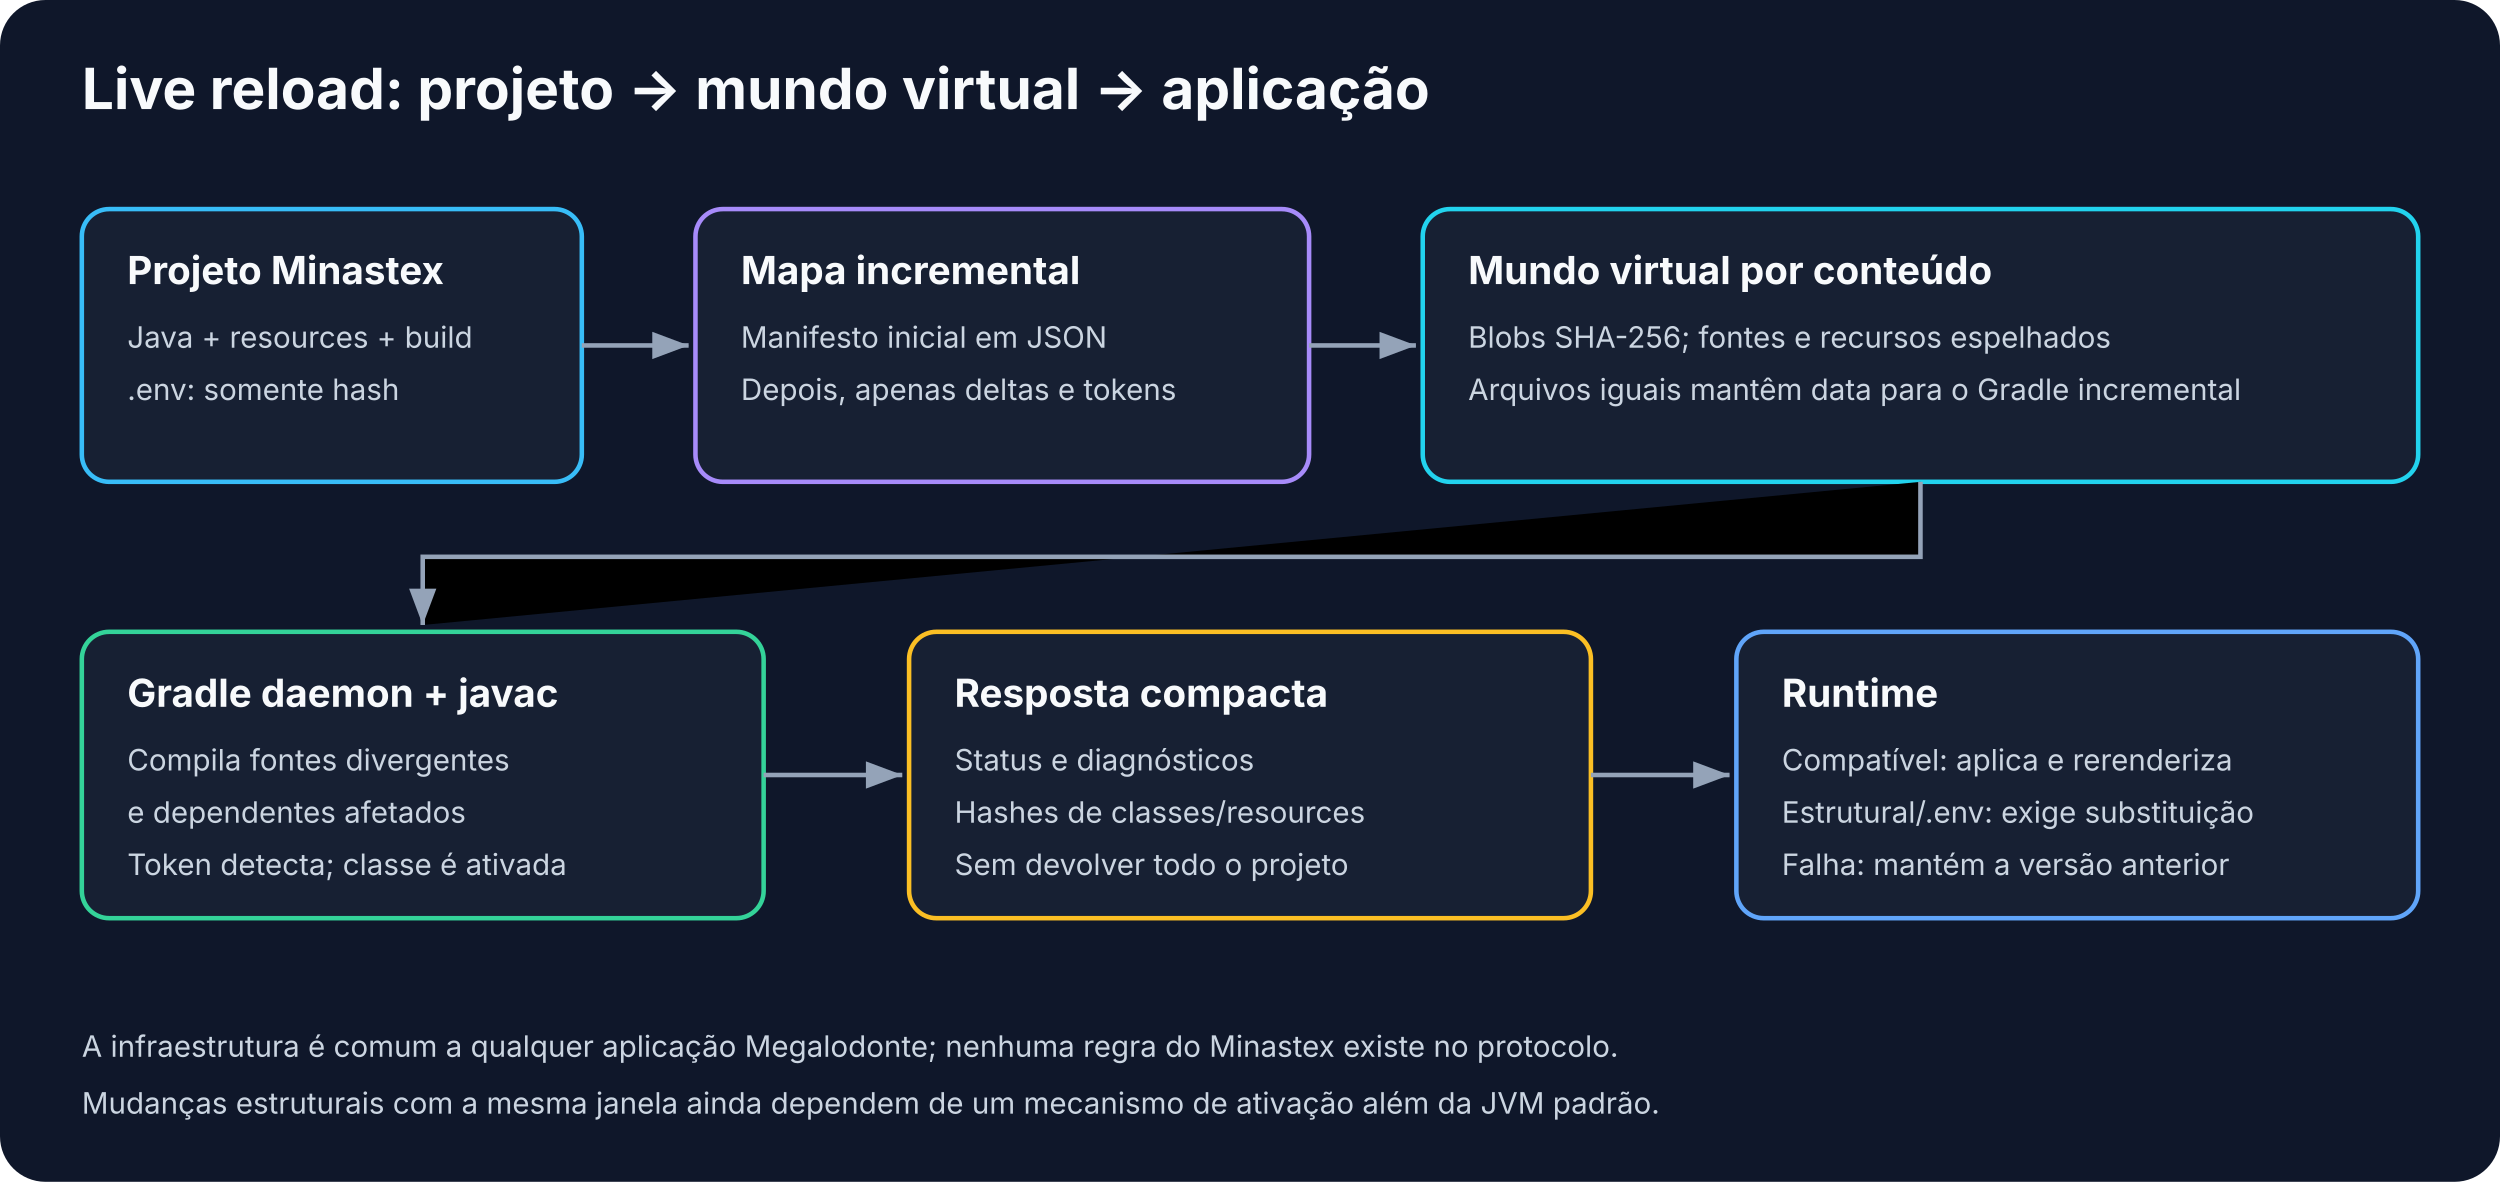
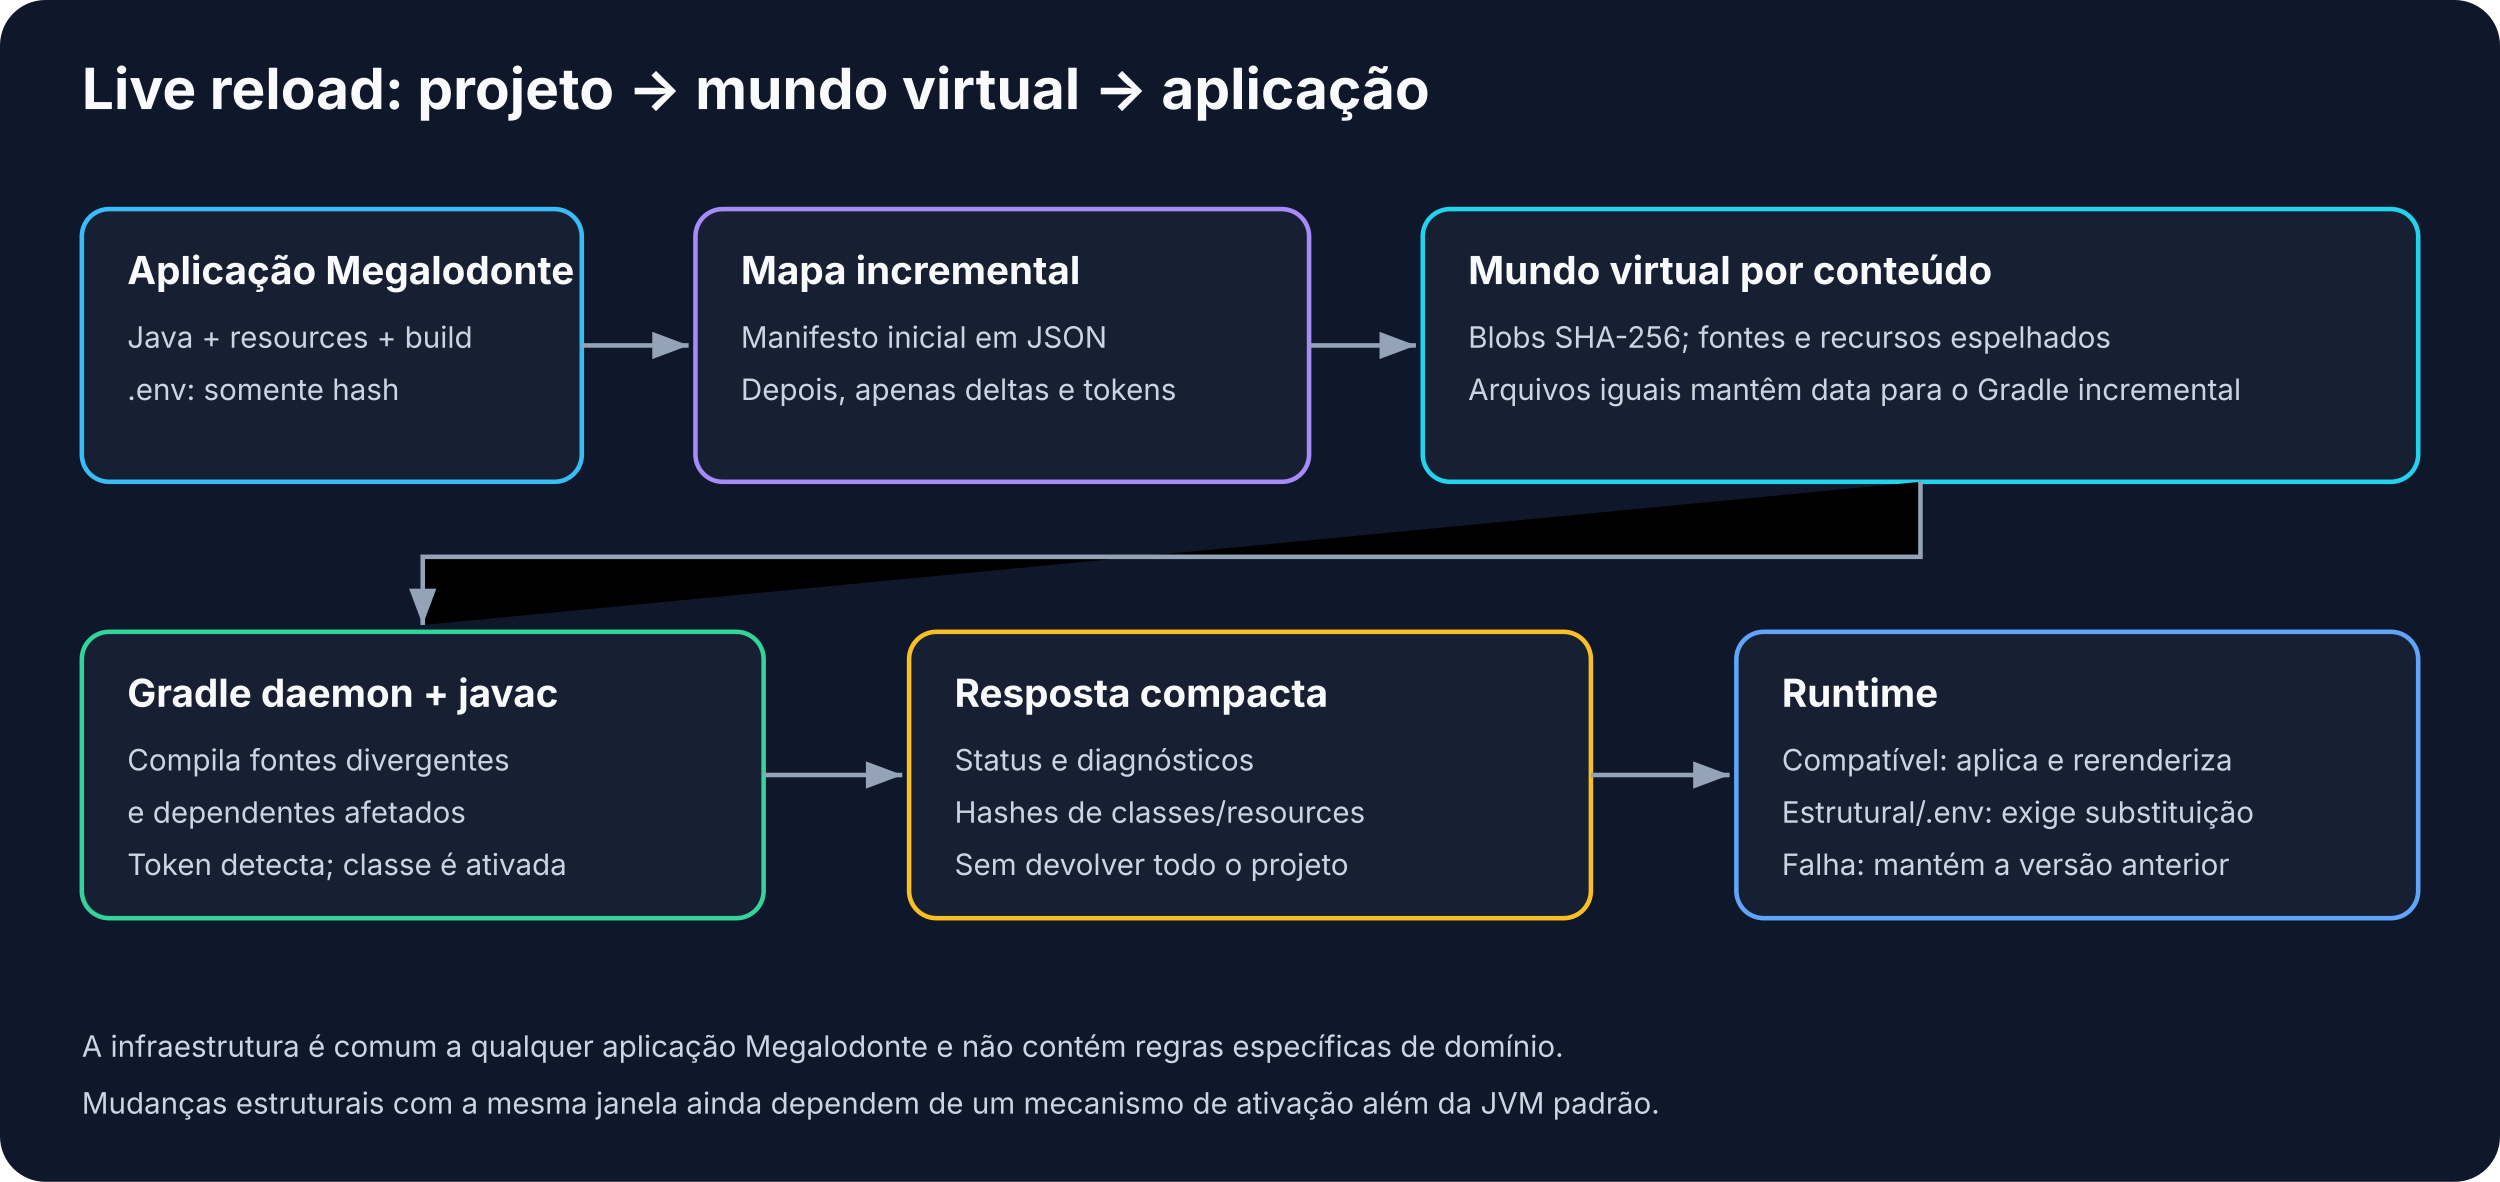
<svg xmlns="http://www.w3.org/2000/svg" width="1100" height="520" viewBox="0 0 1100 520" role="img" aria-labelledby="title desc">
  <defs>
    <marker id="a" markerWidth="10" markerHeight="10" refX="8" refY="3" orient="auto">
      <path d="M0 0L8 3L0 6Z" fill="#94a3b8" />
    </marker>
    <style>text{font-family:Inter,DejaVu Sans,sans-serif}.h{font-size:25px;font-weight:700;fill:#f8fafc}.t{font-size:17px;font-weight:700;fill:#f8fafc}.b{font-size:13px;fill:#cbd5e1}.x{fill:#172033;stroke-width:2}.l{stroke:#94a3b8;stroke-width:2;marker-end:url(#a)}</style>
  </defs>
  <rect width="1100" height="520" rx="20" fill="#0f172a" />
  <text x="36" y="48" class="h">Live reload: projeto → mundo virtual → aplicação</text>
  <rect class="x" x="36" y="92" width="220" height="120" rx="12" stroke="#38bdf8" />
-   <text x="56" y="125" class="t">Projeto Minastex</text>
+   <text x="56" y="125" class="t">Aplicação Megalodonte</text>
  <text x="56" y="153" class="b">Java + resources + build</text>
  <text x="56" y="176" class="b">.env: somente hash</text>
  <rect class="x" x="306" y="92" width="270" height="120" rx="12" stroke="#a78bfa" />
  <text x="326" y="125" class="t">Mapa incremental</text>
  <text x="326" y="153" class="b">Manifesto inicial em JSON</text>
  <text x="326" y="176" class="b">Depois, apenas deltas e tokens</text>
  <rect class="x" x="626" y="92" width="438" height="120" rx="12" stroke="#22d3ee" />
  <text x="646" y="125" class="t">Mundo virtual por conteúdo</text>
  <text x="646" y="153" class="b">Blobs SHA-256; fontes e recursos espelhados</text>
  <text x="646" y="176" class="b">Arquivos iguais mantêm data para o Gradle incremental</text>
  <path class="l" d="M256 152H303" />
  <path class="l" d="M576 152H623" />
  <rect class="x" x="36" y="278" width="300" height="126" rx="12" stroke="#34d399" />
  <text x="56" y="311" class="t">Gradle daemon + javac</text>
  <text x="56" y="339" class="b">Compila fontes divergentes</text>
  <text x="56" y="362" class="b">e dependentes afetados</text>
  <text x="56" y="385" class="b">Token detecta; classe é ativada</text>
  <rect class="x" x="400" y="278" width="300" height="126" rx="12" stroke="#fbbf24" />
  <text x="420" y="311" class="t">Resposta compacta</text>
  <text x="420" y="339" class="b">Status e diagnósticos</text>
  <text x="420" y="362" class="b">Hashes de classes/resources</text>
  <text x="420" y="385" class="b">Sem devolver todo o projeto</text>
  <rect class="x" x="764" y="278" width="300" height="126" rx="12" stroke="#60a5fa" />
  <text x="784" y="311" class="t">Runtime</text>
  <text x="784" y="339" class="b">Compatível: aplica e rerenderiza</text>
  <text x="784" y="362" class="b">Estrutural/.env: exige substituição</text>
  <text x="784" y="385" class="b">Falha: mantém a versão anterior</text>
  <path class="l" d="M845 212V245H186V275" />
  <path class="l" d="M336 341H397" />
  <path class="l" d="M700 341H761" />
-   <text x="36" y="465" class="b">A infraestrutura é comum a qualquer aplicação Megalodonte; nenhuma regra do Minastex existe no protocolo.</text>
+   <text x="36" y="465" class="b">A infraestrutura é comum a qualquer aplicação Megalodonte e não contém regras específicas de domínio.</text>
  <text x="36" y="490" class="b">Mudanças estruturais com a mesma janela ainda dependem de um mecanismo de ativação além da JVM padrão.</text>
</svg>
